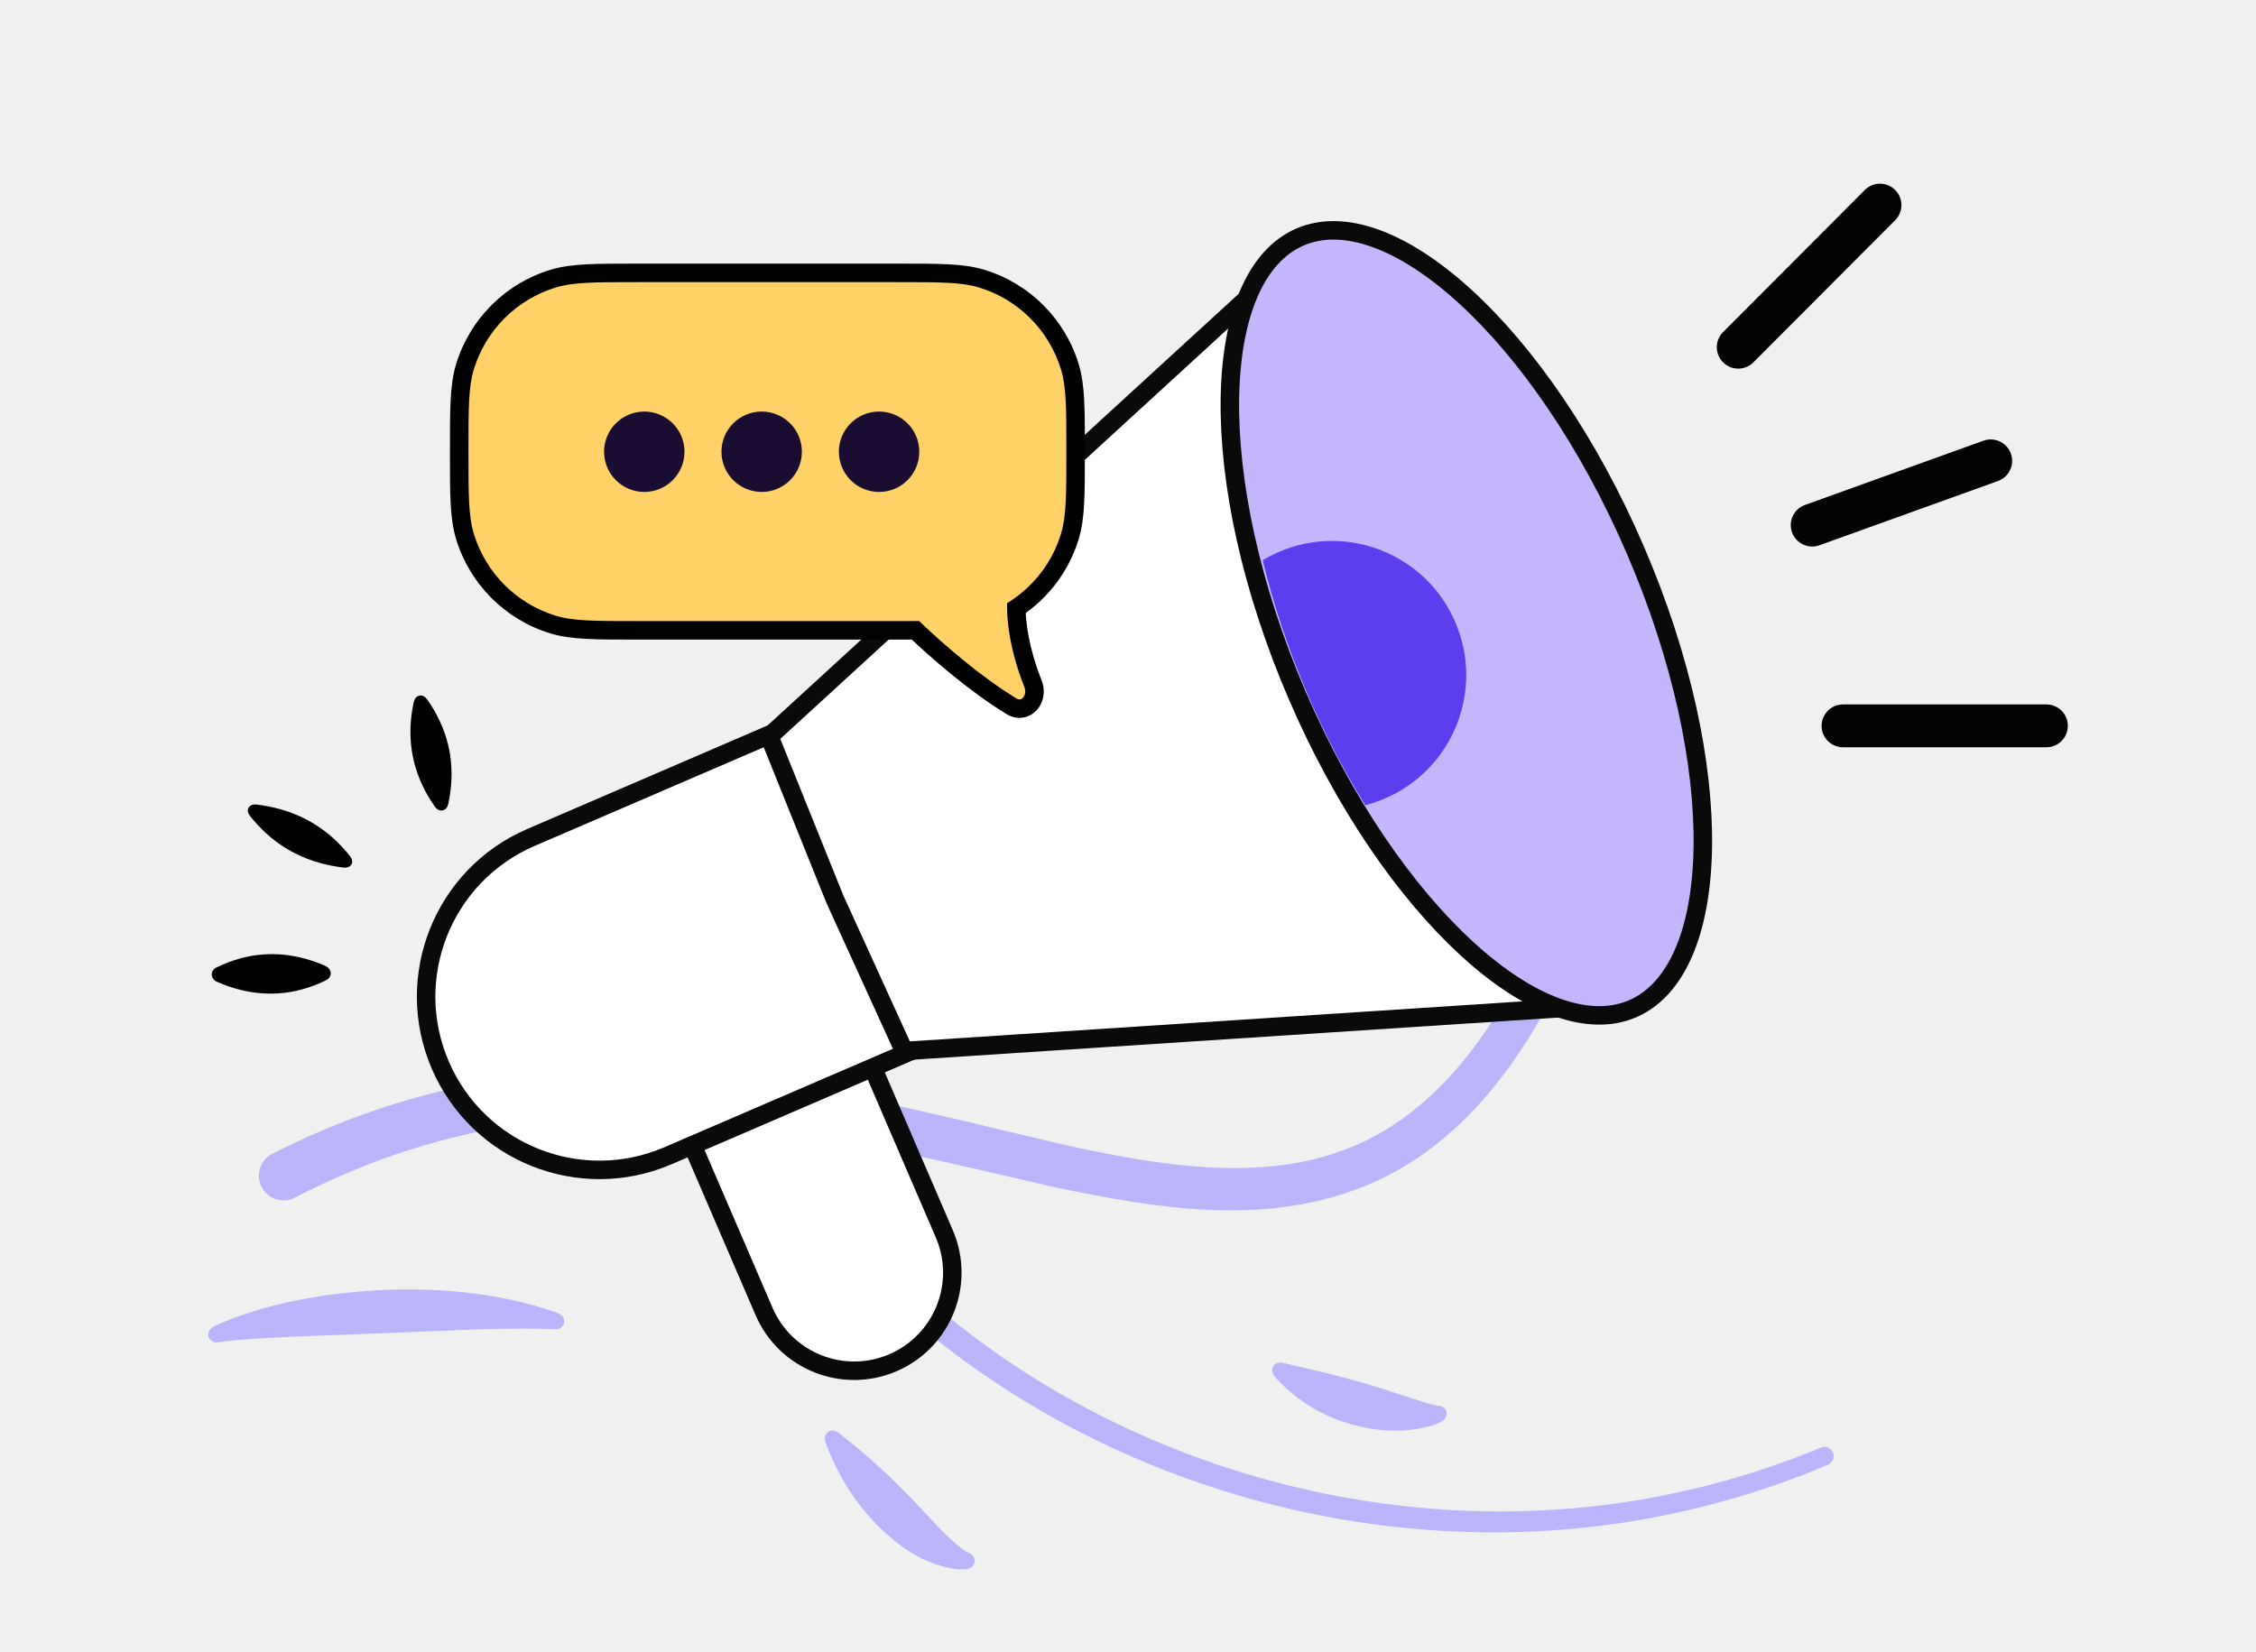
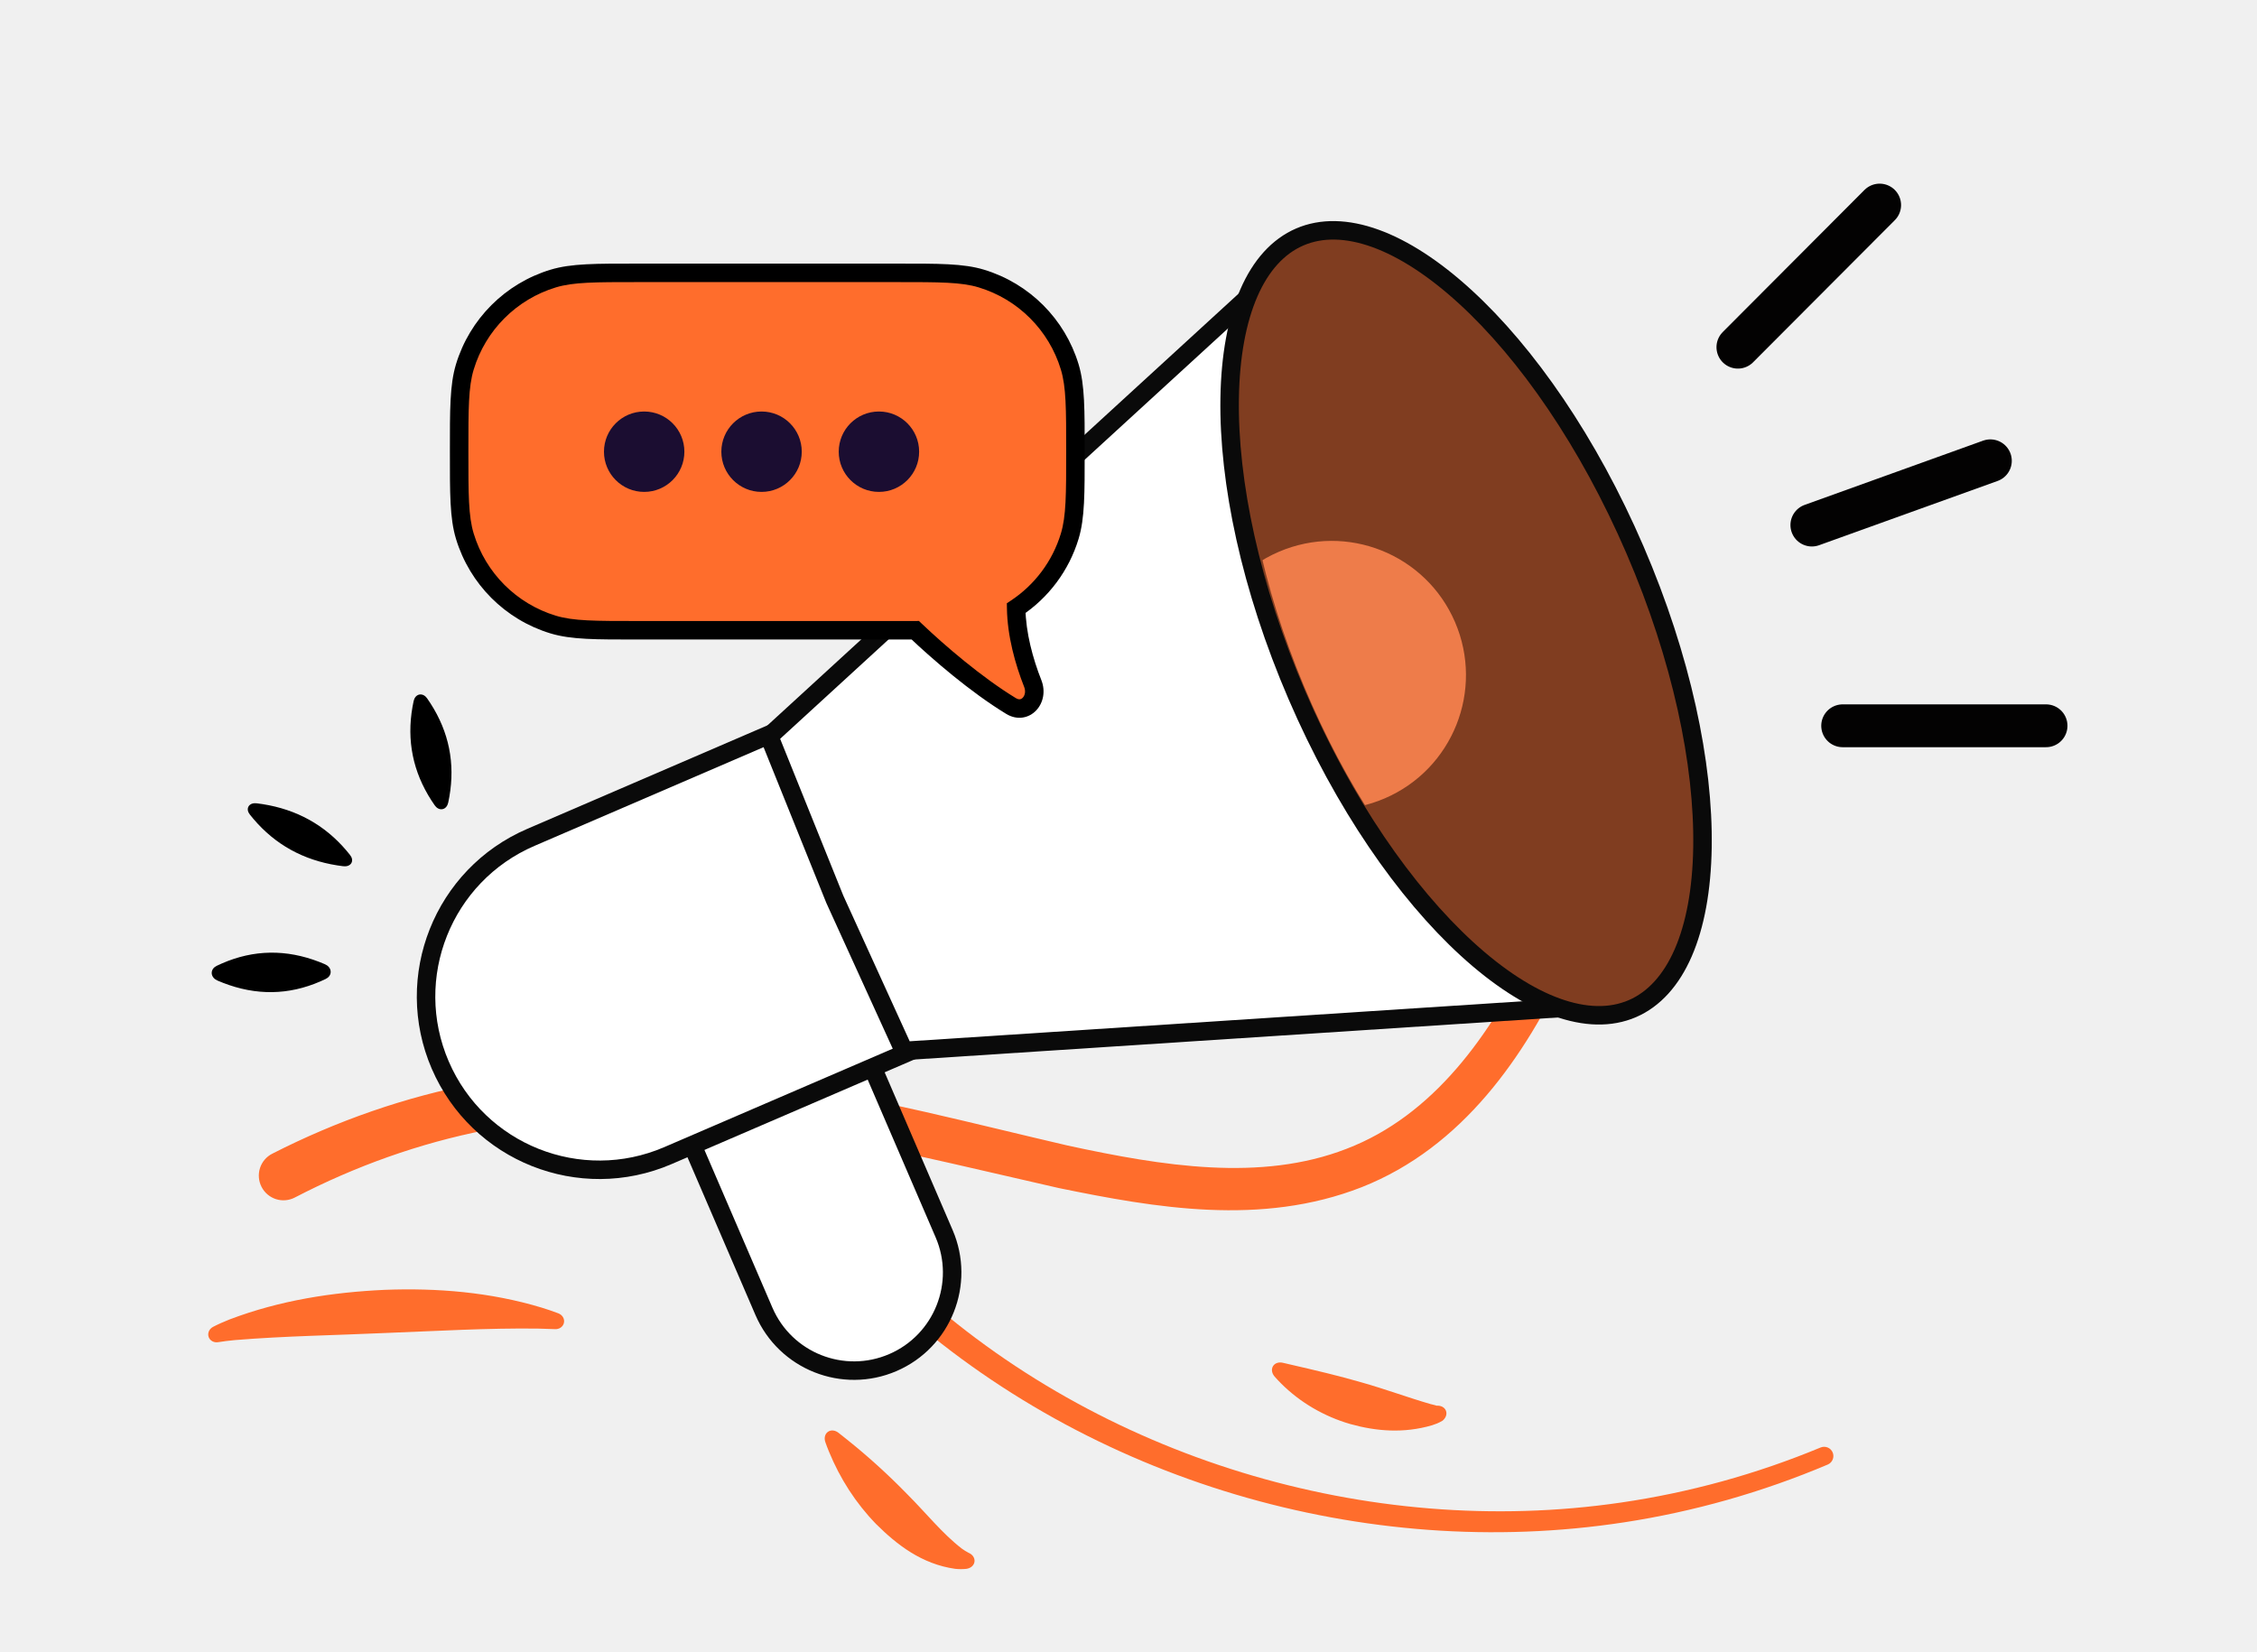
- <svg xmlns="http://www.w3.org/2000/svg" width="366" height="268" viewBox="0 0 366 268" fill="none">
-   <path d="M47.828 194.337C46.886 194.825 45.79 194.918 44.78 194.594C43.77 194.269 42.928 193.554 42.442 192.607C41.955 191.66 41.864 190.559 42.188 189.549C42.513 188.539 43.227 187.702 44.172 187.221C44.172 187.221 44.172 187.221 44.172 187.221C54.632 181.884 65.824 177.963 77.356 175.792C110.176 169.27 142.748 178.815 173.283 185.903C188.586 189.212 204.575 191.837 218.489 186.427C232.489 181.075 241.897 168.054 248.632 153.924C262.575 129.756 253.18 96.182 225.369 88.869C199.304 80.363 169.642 88.519 147.512 104.831C130.826 116.665 118.491 135.362 119.89 155.813C120.995 176.147 133.03 194.659 147.989 208.576C178.387 236.541 221.962 249.833 263.013 243.833C274.107 242.221 284.995 239.22 295.42 234.896C295.787 234.744 296.199 234.744 296.566 234.895C296.933 235.046 297.225 235.336 297.378 235.702C297.532 236.067 297.533 236.479 297.383 236.846C297.234 237.214 296.945 237.508 296.58 237.663C296.58 237.663 296.58 237.663 296.58 237.663C285.96 242.159 274.841 245.313 263.493 247.047C221.473 253.477 176.813 240.303 145.157 211.642C129.599 197.343 116.669 178.153 115.262 156.069C113.532 133.791 127.071 113.195 144.488 100.728C167.548 83.536 198.572 74.416 227.174 83.44C241.17 87.866 254.374 98.356 259.13 113.098C264.038 127.758 260.58 143.431 254.368 156.634C247.43 171.412 237.346 186.18 220.938 192.659C204.628 199.04 187.403 195.988 171.799 192.793C140.591 185.737 109.44 177.052 78.824 183.401C68.05 185.514 57.632 189.246 47.828 194.337Z" fill="#BAB4FA" />
-   <path d="M90.592 213.12C90.896 213.237 91.168 213.443 91.341 213.726C91.514 214.008 91.574 214.34 91.508 214.655C91.441 214.97 91.251 215.249 90.979 215.438C90.707 215.626 90.374 215.705 90.049 215.688C90.049 215.688 90.049 215.688 90.049 215.688C89.148 215.647 88.216 215.616 87.307 215.6C79.065 215.495 70.9 215.996 62.696 216.306C54.508 216.684 46.24 216.795 38.081 217.468C37.204 217.55 36.27 217.664 35.428 217.8C35.107 217.857 34.768 217.82 34.474 217.666C34.18 217.513 33.958 217.26 33.853 216.955C33.748 216.65 33.767 216.314 33.904 216.012C34.04 215.71 34.284 215.472 34.572 215.319C35.432 214.868 36.373 214.465 37.253 214.113C45.422 211.014 53.897 209.706 62.409 209.312C70.915 208.988 79.552 209.679 87.865 212.189C88.778 212.471 89.707 212.784 90.592 213.12Z" fill="#BAB4FA" />
-   <path d="M133.93 234.039C133.827 233.742 133.786 233.417 133.855 233.107C133.924 232.796 134.095 232.528 134.342 232.352C134.589 232.177 134.898 232.104 135.214 232.141C135.53 232.178 135.824 232.324 136.07 232.519C136.07 232.519 136.07 232.519 136.07 232.519C136.469 232.828 136.874 233.15 137.277 233.476C140.878 236.342 144.16 239.34 147.183 242.444C150.233 245.491 152.942 248.902 156.067 251.301C156.419 251.555 156.784 251.785 157.153 251.975C157.442 252.098 157.711 252.285 157.895 252.545C158.08 252.804 158.164 253.111 158.129 253.412C158.093 253.713 157.94 253.991 157.701 254.201C157.461 254.41 157.156 254.53 156.847 254.582C156.847 254.582 156.847 254.582 156.847 254.582C156.23 254.657 155.599 254.647 154.992 254.586C149.534 253.812 145.518 250.648 142.178 247.338C138.866 243.937 136.304 239.942 134.498 235.53C134.293 235.032 134.102 234.532 133.93 234.039Z" fill="#BAB4FA" />
-   <path d="M233.096 228.113C233.407 228.092 233.73 228.132 234.012 228.273C234.294 228.414 234.511 228.64 234.622 228.918C234.733 229.196 234.731 229.51 234.623 229.806C234.515 230.102 234.308 230.353 234.068 230.552C234.068 230.552 234.068 230.552 234.068 230.552C233.39 230.955 232.89 231.118 232.353 231.295C227.764 232.632 223.316 232.269 219.099 231.088C214.903 229.873 210.981 227.619 207.848 224.477C207.5 224.129 207.165 223.77 206.837 223.4C206.633 223.164 206.471 222.882 206.414 222.572C206.357 222.262 206.407 221.952 206.563 221.697C206.718 221.441 206.97 221.254 207.272 221.163C207.574 221.071 207.898 221.085 208.202 221.158C208.202 221.158 208.202 221.158 208.202 221.158C208.659 221.265 209.108 221.369 209.557 221.473C213.587 222.4 217.34 223.285 221.047 224.365C224.736 225.407 228.48 226.793 232.118 227.847C232.501 227.956 232.933 228.026 233.096 228.113Z" fill="#BAB4FA" />
-   <path d="M140.691 171.179L153.195 200.197C156.675 208.272 152.95 217.639 144.875 221.118C136.8 224.598 127.434 220.872 123.954 212.797L111.451 183.779L140.691 171.179Z" fill="white" stroke="#0A0A0A" stroke-width="3" />
-   <path d="M148.595 170.201L108.378 187.53C94.118 193.674 77.577 187.096 71.433 172.836C65.288 158.577 71.867 142.036 86.127 135.891L126.344 118.562L148.595 170.201Z" fill="white" stroke="#0A0A0A" stroke-width="3" />
-   <path d="M252.528 163.626L146.675 170.541L135.459 145.932L124.81 119.49L203.469 47.404L252.528 163.626Z" fill="white" stroke="#0A0A0A" stroke-width="3" />
-   <path d="M210.912 38.453C217.984 35.406 227.619 38.886 237.744 48.152C247.755 57.313 257.761 71.732 265.311 89.254C272.861 106.776 276.469 123.951 276.252 137.52C276.033 151.242 271.945 160.635 264.873 163.683C257.801 166.73 248.165 163.25 238.04 153.985C228.029 144.824 218.024 130.405 210.473 112.883C202.923 95.361 199.315 78.185 199.532 64.617C199.751 50.894 203.84 41.501 210.912 38.453Z" fill="#C4B5FD" stroke="#0A0A0A" stroke-width="3" />
-   <mask id="mask0_1456_3152" style="mask-type:alpha" maskUnits="userSpaceOnUse" x="201" y="40" width="74" height="121">
-     <path d="M214.506 43.74C220.284 41.331 228.537 44.135 237.645 52.67C246.556 61.021 255.471 74.174 262.143 90.176C268.814 106.178 271.882 121.767 271.542 133.976C271.195 146.453 267.379 154.29 261.601 156.699C255.823 159.107 247.57 156.302 238.462 147.767C229.551 139.416 220.636 126.264 213.965 110.262C207.293 94.26 204.225 78.67 204.565 66.462C204.912 53.985 208.729 46.149 214.506 43.74Z" fill="white" stroke="#0A0A0A" stroke-width="5.226" />
-   </mask>
-   <g mask="url(#mask0_1456_3152)">
-     <circle cx="216.093" cy="109.555" r="21.775" transform="rotate(-23.3111 216.093 109.555)" fill="#5C3EEF" />
+ <svg xmlns="http://www.w3.org/2000/svg" width="597" height="437" viewBox="0 0 597 437" fill="none">
+   <g id="1440w">
+     <g id="06 Â· Services">
+       <g id="Frame 396">
+         <g id="Services â cards">
+           <g id="container">
+             <g id="illustration">
+               <path id="Vector 215" d="M77.964 316.792C76.429 317.587 74.642 317.739 72.996 317.21C71.35 316.681 69.978 315.515 69.185 313.971C68.392 312.427 68.243 310.633 68.772 308.986C69.301 307.34 70.465 305.976 72.006 305.192C72.006 305.192 72.006 305.192 72.006 305.192C89.056 296.492 107.3 290.1 126.099 286.56C179.6 275.93 232.695 291.489 282.471 303.043C307.415 308.437 333.48 312.716 356.161 303.898C378.983 295.172 394.319 273.947 405.297 250.913C428.026 211.518 412.712 156.788 367.377 144.866C324.888 131 276.536 144.297 240.462 170.886C213.26 190.178 193.154 220.656 195.435 253.993C197.235 287.14 216.854 317.316 241.238 340.002C290.792 385.588 361.823 407.257 428.741 397.475C446.826 394.847 464.574 389.956 481.568 382.906C482.165 382.659 482.837 382.659 483.436 382.905C484.034 383.152 484.51 383.624 484.76 384.22C485.01 384.816 485.013 385.487 484.768 386.087C484.524 386.686 484.053 387.165 483.458 387.417C483.458 387.417 483.458 387.417 483.458 387.417C466.147 394.746 448.022 399.888 429.523 402.714C361.025 413.197 288.225 391.722 236.622 345C211.26 321.691 190.184 290.41 187.89 254.41C185.07 218.095 207.139 184.52 235.531 164.198C273.122 136.173 323.695 121.307 370.319 136.016C393.134 143.231 414.658 160.332 422.411 184.362C430.412 208.26 424.774 233.809 414.649 255.331C403.339 279.421 386.901 303.494 360.154 314.057C333.567 324.458 305.488 319.483 280.052 314.274C229.18 302.773 178.4 288.615 128.493 298.965C110.929 302.409 93.947 308.492 77.964 316.792Z" fill="#FF6D2C" />
+               <path id="Vector 317" d="M147.678 347.411C148.174 347.601 148.617 347.937 148.899 348.398C149.181 348.859 149.28 349.399 149.171 349.913C149.062 350.427 148.753 350.881 148.309 351.189C147.865 351.496 147.324 351.625 146.793 351.597C146.793 351.597 146.793 351.597 146.793 351.597C145.325 351.53 143.806 351.479 142.324 351.453C128.888 351.283 115.579 352.099 102.205 352.605C88.858 353.22 75.38 353.401 62.08 354.499C60.65 354.631 59.127 354.818 57.755 355.04C57.231 355.133 56.678 355.072 56.2 354.821C55.721 354.572 55.358 354.159 55.187 353.662C55.016 353.166 55.047 352.617 55.27 352.125C55.492 351.633 55.891 351.244 56.359 350.995C57.761 350.26 59.296 349.603 60.73 349.029C74.046 343.978 87.862 341.846 101.737 341.203C115.603 340.674 129.682 341.802 143.233 345.893C144.722 346.353 146.236 346.863 147.678 347.411Z" fill="#FF6D2C" />
+               <path id="Vector 318" d="M218.321 381.511C218.154 381.027 218.086 380.497 218.199 379.991C218.311 379.485 218.589 379.048 218.992 378.761C219.395 378.475 219.899 378.356 220.414 378.417C220.929 378.477 221.407 378.715 221.809 379.032C221.809 379.032 221.809 379.032 221.809 379.032C222.459 379.537 223.119 380.061 223.778 380.592C229.647 385.265 234.997 390.151 239.925 395.212C244.897 400.179 249.313 405.74 254.407 409.65C254.981 410.063 255.575 410.439 256.178 410.749C256.649 410.949 257.087 411.254 257.387 411.677C257.687 412.1 257.825 412.599 257.767 413.09C257.71 413.581 257.46 414.035 257.07 414.376C256.68 414.718 256.182 414.913 255.678 414.999C255.678 414.999 255.678 414.999 255.678 414.999C254.673 415.12 253.643 415.103 252.655 415.005C243.757 413.743 237.211 408.584 231.766 403.189C226.367 397.645 222.191 391.134 219.247 383.941C218.913 383.13 218.601 382.315 218.321 381.511Z" fill="#FF6D2C" />
+               <path id="Vector 319" d="M379.973 371.849C380.48 371.815 381.006 371.881 381.466 372.11C381.926 372.339 382.28 372.708 382.461 373.161C382.641 373.614 382.638 374.126 382.462 374.608C382.286 375.091 381.949 375.5 381.557 375.824C381.557 375.824 381.557 375.824 381.557 375.824C380.452 376.482 379.638 376.747 378.761 377.037C371.281 379.215 364.03 378.623 357.157 376.699C350.317 374.718 343.924 371.043 338.817 365.923C338.25 365.354 337.702 364.77 337.168 364.166C336.835 363.781 336.572 363.321 336.479 362.816C336.385 362.311 336.467 361.806 336.721 361.389C336.975 360.973 337.385 360.668 337.877 360.519C338.369 360.37 338.898 360.393 339.393 360.511C339.393 360.511 339.393 360.511 339.393 360.511C340.138 360.686 340.871 360.855 341.602 361.025C348.171 362.536 354.289 363.979 360.333 365.739C366.346 367.437 372.448 369.698 378.379 371.416C379.004 371.593 379.707 371.707 379.973 371.849Z" fill="#FF6D2C" />
+               <g id="Group 38">
+                 <g id="Group 37">
+                   <path id="Rectangle 120" d="M229.347 279.039L249.73 326.344C255.402 339.506 249.329 354.775 236.166 360.446C223.004 366.118 207.736 360.045 202.064 346.883L181.681 299.579L229.347 279.039Z" fill="white" stroke="#0A0A0A" stroke-width="4.89" />
+                   <path id="Rectangle 121" d="M242.23 277.445L176.671 305.694C153.426 315.71 126.463 304.986 116.447 281.742C106.431 258.497 117.155 231.534 140.4 221.518L205.958 193.269L242.23 277.445Z" fill="white" stroke="#0A0A0A" stroke-width="4.89" />
+                   <path id="Rectangle 122" d="M411.651 266.729L239.098 278L220.816 237.885L203.456 194.782L331.679 77.272L411.651 266.729Z" fill="white" stroke="#0A0A0A" stroke-width="4.89" />
+                   <path id="Ellipse 330" d="M343.809 62.684C355.337 57.716 371.043 63.389 387.548 78.493C403.867 93.426 420.178 116.93 432.486 145.493C444.794 174.057 450.675 202.055 450.321 224.173C449.963 246.542 443.299 261.854 431.771 266.822C420.243 271.789 404.537 266.116 388.032 251.013C371.712 236.079 355.402 212.575 343.094 184.012C330.786 155.449 324.905 127.451 325.259 105.333C325.616 82.963 332.28 67.651 343.809 62.684Z" fill="#803D20" stroke="#0A0A0A" stroke-width="4.89" />
+                   <g id="Mask group">
+                     <mask id="mask0_1626_43139" style="mask-type:alpha" maskUnits="userSpaceOnUse" x="329" y="65" width="118" height="197">
+                       <path id="Ellipse 332" d="M349.672 71.299C359.09 67.372 372.542 71.944 387.389 85.857C401.916 99.47 416.448 120.91 427.324 146.995C438.199 173.08 443.2 198.493 442.646 218.394C442.079 238.734 435.859 251.507 426.44 255.434C417.022 259.361 403.57 254.789 388.723 240.876C374.196 227.262 359.663 205.823 348.788 179.737C337.913 153.652 332.912 128.24 333.466 108.339C334.033 87.999 340.253 75.226 349.672 71.299Z" fill="white" stroke="#0A0A0A" stroke-width="8.519" />
+                     </mask>
+                     <g mask="url(#mask0_1626_43139)">
+                       <circle id="Ellipse 331" cx="352.261" cy="178.585" r="35.496" transform="rotate(-23.3111 352.261 178.585)" fill="#EE7C4A" />
+                     </g>
+                   </g>
+                   <g id="Group 36">
+                     <g id="Union">
+                       <path d="M168.723 72.177C157.526 72.177 151.386 72.15 146.323 73.686C135.122 77.083 126.356 85.85 122.958 97.051C121.423 102.113 121.449 108.254 121.449 119.45C121.449 130.647 121.423 136.787 122.958 141.85C126.356 153.051 135.122 161.816 146.323 165.214C151.386 166.75 157.526 166.724 168.723 166.724L237.188 166.724C238.944 166.724 240.577 166.722 242.1 166.717C248.285 172.605 258.192 181.136 267.429 186.761C271.228 189.075 274.809 184.961 273.179 180.822C270.861 174.939 268.897 167.83 268.788 160.88C275.492 156.432 280.556 149.746 282.951 141.85C284.487 136.787 284.461 130.647 284.461 119.45C284.461 108.254 284.487 102.113 282.951 97.051C279.553 85.85 270.788 77.083 259.587 73.686C254.525 72.15 248.384 72.177 237.188 72.177L168.723 72.177Z" fill="#FF6D2C" />
+                       <path d="M168.723 72.177L168.723 74.622L168.723 72.177ZM146.323 73.686L145.614 71.346L145.614 71.346L146.323 73.686ZM122.958 97.051L120.618 96.341L120.618 96.341L122.958 97.051ZM121.449 119.45L123.894 119.45V119.45L121.449 119.45ZM122.958 141.85L120.618 142.559L120.618 142.559L122.958 141.85ZM146.323 165.214L145.614 167.554L145.614 167.554L146.323 165.214ZM168.723 166.724L168.723 169.169L168.723 166.724ZM237.188 166.724L237.188 164.278V164.278L237.188 166.724ZM242.1 166.717L242.092 164.272L243.074 164.269L243.786 164.946L242.1 166.717ZM267.429 186.761L266.157 188.849L266.157 188.849L267.429 186.761ZM273.179 180.822L275.454 179.926L275.454 179.926L273.179 180.822ZM268.788 160.88L266.343 160.918L266.322 159.582L267.436 158.842L268.788 160.88ZM282.951 141.85L285.291 142.559L285.291 142.559L282.951 141.85ZM284.461 119.45L282.016 119.45V119.45L284.461 119.45ZM282.951 97.051L285.291 96.341L285.291 96.341L282.951 97.051ZM259.587 73.686L260.297 71.346L260.297 71.346L259.587 73.686ZM237.188 72.177L237.188 74.622V74.622L237.188 72.177ZM168.723 72.177L168.723 74.622C157.352 74.622 151.662 74.621 147.033 76.025L146.323 73.686L145.614 71.346C151.11 69.679 157.701 69.732 168.723 69.732L168.723 72.177ZM146.323 73.686L147.033 76.025C136.614 79.186 128.459 87.341 125.298 97.761L122.958 97.051L120.618 96.341C124.253 84.359 133.631 74.981 145.614 71.346L146.323 73.686ZM122.958 97.051L125.298 97.761C123.894 102.389 123.894 108.08 123.894 119.45L121.449 119.45L119.004 119.45C119.004 108.428 118.951 101.837 120.618 96.341L122.958 97.051ZM121.449 119.45L123.894 119.45C123.894 130.821 123.894 136.511 125.298 141.14L122.958 141.85L120.618 142.559C118.951 137.063 119.004 130.472 119.004 119.45L121.449 119.45ZM122.958 141.85L125.298 141.14C128.459 151.559 136.613 159.713 147.033 162.874L146.323 165.214L145.614 167.554C133.631 163.919 124.253 154.542 120.618 142.559L122.958 141.85ZM146.323 165.214L147.033 162.874C151.662 164.278 157.352 164.278 168.723 164.278L168.723 166.724L168.723 169.169C157.7 169.169 151.11 169.221 145.614 167.554L146.323 165.214ZM168.723 166.724L168.723 164.278L237.188 164.278L237.188 166.724L237.188 169.169L168.723 169.169L168.723 166.724ZM237.188 166.724L237.188 164.278C238.943 164.278 240.572 164.277 242.092 164.272L242.1 166.717L242.107 169.162C240.581 169.167 238.946 169.169 237.188 169.169L237.188 166.724ZM242.1 166.717L243.786 164.946C249.918 170.784 259.68 179.179 268.701 184.672L267.429 186.761L266.157 188.849C256.704 183.092 246.652 174.426 240.414 168.488L242.1 166.717ZM267.429 186.761L268.701 184.672C269.213 184.984 269.578 185.005 269.802 184.972C270.042 184.937 270.304 184.811 270.548 184.548C271.048 184.01 271.389 182.95 270.904 181.719L273.179 180.822L275.454 179.926C276.599 182.833 275.965 185.9 274.132 187.875C272.201 189.955 269.082 190.63 266.157 188.849L267.429 186.761ZM273.179 180.822L270.904 181.719C268.525 175.681 266.458 168.268 266.343 160.918L268.788 160.88L271.233 160.842C271.336 167.393 273.196 174.197 275.454 179.926L273.179 180.822ZM268.788 160.88L267.436 158.842C273.673 154.704 278.383 148.485 280.611 141.14L282.951 141.85L285.291 142.559C282.728 151.008 277.311 158.159 270.14 162.917L268.788 160.88ZM282.951 141.85L280.611 141.14C282.015 136.511 282.016 130.821 282.016 119.45L284.461 119.45L286.906 119.45C286.906 130.473 286.958 137.063 285.291 142.559L282.951 141.85ZM284.461 119.45L282.016 119.45C282.016 108.08 282.015 102.389 280.611 97.761L282.951 97.051L285.291 96.341C286.958 101.837 286.906 108.428 286.906 119.45L284.461 119.45ZM282.951 97.051L280.611 97.761C277.451 87.341 269.297 79.186 258.877 76.025L259.587 73.686L260.297 71.346C272.28 74.981 281.656 84.359 285.291 96.341L282.951 97.051ZM259.587 73.686L258.877 76.025C254.249 74.621 248.558 74.622 237.188 74.622L237.188 72.177L237.188 69.732C248.21 69.732 254.801 69.678 260.297 71.346L259.587 73.686ZM237.188 72.177L237.188 74.622L168.723 74.622L168.723 72.177L168.723 69.732L237.188 69.732L237.188 72.177Z" fill="black" />
+                     </g>
+                     <g id="Frame 133">
+                       <circle id="Ellipse 301" cx="10.634" cy="10.634" r="10.634" transform="matrix(-1 8.6157e-09 8.6157e-09 1 243.12 108.855)" fill="#1B0D31" />
+                       <circle id="Ellipse 302" cx="10.634" cy="10.634" r="10.634" transform="matrix(-1 8.6157e-09 8.6157e-09 1 212.072 108.855)" fill="#1B0D31" />
+                       <circle id="Ellipse 303" cx="10.634" cy="10.634" r="10.634" transform="matrix(-1 8.6157e-09 8.6157e-09 1 181.024 108.855)" fill="#1B0D31" />
+                     </g>
+                   </g>
+                 </g>
+                 <path id="Vector 353" d="M459.693 91.839L497.186 54.247" stroke="#030202" stroke-width="11.331" stroke-linecap="round" />
+                 <path id="Vector 354" d="M479.257 138.893L526.471 121.896" stroke="#030202" stroke-width="11.331" stroke-linecap="round" />
+                 <path id="Vector 355" d="M487.405 191.991H541.199" stroke="#030202" stroke-width="11.331" stroke-linecap="round" />
+                 <path id="Vector" d="M112.999 184.766C112.758 184.428 112.463 184.117 112.092 183.92C111.722 183.72 111.309 183.651 110.918 183.729C110.525 183.809 110.174 184.032 109.908 184.36C109.645 184.686 109.491 185.086 109.404 185.491C109.295 185.99 109.198 186.487 109.111 186.982C108.328 191.436 108.356 195.726 109.191 199.854C110.025 203.982 111.668 207.946 114.121 211.748C114.393 212.17 114.675 212.59 114.97 213.008C115.208 213.347 115.505 213.657 115.874 213.855C116.246 214.054 116.657 214.124 117.05 214.045C117.441 213.966 117.795 213.742 118.058 213.414C118.323 213.089 118.474 212.688 118.565 212.283C118.671 211.785 118.767 211.288 118.854 210.793C119.637 206.339 119.613 202.048 118.778 197.92C117.943 193.793 116.298 189.828 113.845 186.027C113.572 185.605 113.29 185.184 112.999 184.766Z" fill="black" />
+                 <path id="Vector_2" d="M67.918 212.499C67.505 212.452 67.072 212.463 66.677 212.596C66.281 212.73 65.955 212.972 65.759 213.298C65.559 213.623 65.497 214.013 65.569 214.406C65.644 214.798 65.848 215.16 66.095 215.48C66.406 215.872 66.72 216.258 67.041 216.633C69.92 220.024 73.21 222.742 76.909 224.791C80.609 226.84 84.718 228.219 89.239 228.926C89.739 229.005 90.248 229.077 90.759 229.139C91.175 229.186 91.606 229.176 92.002 229.042C92.396 228.909 92.722 228.666 92.921 228.34C93.121 228.015 93.181 227.626 93.109 227.233C93.034 226.84 92.832 226.478 92.582 226.158C92.272 225.766 91.958 225.38 91.638 225.005C88.758 221.614 85.468 218.896 81.768 216.847C78.069 214.798 73.959 213.419 69.441 212.712C68.939 212.634 68.43 212.562 67.918 212.499Z" fill="black" />
+                 <path id="Vector_3" d="M57.34 255.482C56.968 255.664 56.615 255.914 56.364 256.264C56.112 256.614 55.981 257.033 56.003 257.459C56.025 257.887 56.2 258.301 56.486 258.643C56.773 258.986 57.151 259.223 57.542 259.395C58.031 259.604 58.518 259.804 59.003 259.992C63.382 261.69 67.717 262.507 72.005 262.443C76.293 262.38 80.534 261.436 84.731 259.612C85.199 259.408 85.665 259.197 86.129 258.972C86.501 258.79 86.854 258.54 87.106 258.19C87.357 257.84 87.488 257.421 87.466 256.995C87.444 256.567 87.272 256.153 86.983 255.811C86.696 255.468 86.318 255.231 85.927 255.059C85.441 254.85 84.953 254.649 84.466 254.461C80.087 252.764 75.752 251.947 71.464 252.011C67.176 252.074 62.935 253.018 58.738 254.842C58.272 255.045 57.806 255.257 57.34 255.482Z" fill="black" />
+               </g>
+             </g>
+           </g>
+         </g>
+       </g>
+     </g>
  </g>
-   <path d="M103.5 44.279C96.631 44.279 92.864 44.263 89.759 45.205C82.887 47.289 77.51 52.666 75.426 59.538C74.484 62.643 74.5 66.41 74.5 73.279C74.5 80.147 74.484 83.915 75.426 87.02C77.51 93.891 82.887 99.269 89.759 101.353C92.864 102.295 96.631 102.279 103.5 102.279L145.5 102.279C146.578 102.279 147.579 102.278 148.514 102.275C152.308 105.887 158.386 111.12 164.053 114.571C166.383 115.99 168.58 113.466 167.58 110.927C166.158 107.317 164.953 102.956 164.887 98.692C168.998 95.963 172.105 91.864 173.574 87.02C174.516 83.915 174.5 80.147 174.5 73.279C174.5 66.41 174.516 62.643 173.574 59.538C171.49 52.666 166.112 47.289 159.241 45.205C156.136 44.263 152.368 44.279 145.5 44.279L103.5 44.279Z" fill="#FFD166" />
-   <path d="M103.5 44.279L103.5 45.779V45.779L103.5 44.279ZM89.759 45.205L89.323 43.769L89.323 43.769L89.759 45.205ZM75.426 59.538L73.99 59.102L73.99 59.102L75.426 59.538ZM74.5 73.279L76 73.279L74.5 73.279ZM75.426 87.02L73.99 87.456L73.99 87.456L75.426 87.02ZM89.759 101.353L89.323 102.788L89.323 102.788L89.759 101.353ZM103.5 102.279L103.5 100.779V100.779L103.5 102.279ZM145.5 102.279L145.5 100.779L145.5 102.279ZM148.514 102.275L148.509 100.775L149.111 100.773L149.548 101.188L148.514 102.275ZM164.053 114.571L163.272 115.852L163.272 115.852L164.053 114.571ZM167.58 110.927L166.184 111.477L166.184 111.477L167.58 110.927ZM164.887 98.692L163.387 98.715L163.374 97.895L164.057 97.442L164.887 98.692ZM173.574 87.02L175.009 87.456L175.009 87.456L173.574 87.02ZM174.5 73.279L173 73.279L174.5 73.279ZM173.574 59.538L175.009 59.102L175.009 59.102L173.574 59.538ZM159.241 45.205L159.676 43.769L159.677 43.769L159.241 45.205ZM145.5 44.279L145.5 42.779L145.5 44.279ZM103.5 44.279L103.5 45.779C96.524 45.779 93.034 45.779 90.194 46.64L89.759 45.205L89.323 43.769C92.695 42.746 96.738 42.779 103.5 42.779L103.5 44.279ZM89.759 45.205L90.194 46.64C83.802 48.579 78.8 53.581 76.861 59.973L75.426 59.538L73.99 59.102C76.22 51.752 81.972 45.999 89.323 43.769L89.759 45.205ZM75.426 59.538L76.861 59.973C76 62.812 76 66.303 76 73.279L74.5 73.279L73 73.279C73 66.517 72.967 62.474 73.99 59.102L75.426 59.538ZM74.5 73.279L76 73.279C76 80.254 76 83.745 76.861 86.585L75.426 87.02L73.99 87.456C72.967 84.084 73 80.041 73 73.279L74.5 73.279ZM75.426 87.02L76.861 86.585C78.8 92.977 83.802 97.979 90.194 99.918L89.759 101.353L89.323 102.788C81.972 100.559 76.22 94.806 73.99 87.456L75.426 87.02ZM89.759 101.353L90.194 99.918C93.034 100.779 96.524 100.779 103.5 100.779L103.5 102.279L103.5 103.779C96.738 103.779 92.695 103.811 89.323 102.788L89.759 101.353ZM103.5 102.279L103.5 100.779L145.5 100.779L145.5 102.279L145.5 103.779L103.5 103.779L103.5 102.279ZM145.5 102.279L145.5 100.779C146.577 100.779 147.577 100.778 148.509 100.775L148.514 102.275L148.518 103.775C147.582 103.778 146.578 103.779 145.5 103.779L145.5 102.279ZM148.514 102.275L149.548 101.188C153.31 104.77 159.299 109.92 164.833 113.29L164.053 114.571L163.272 115.852C157.474 112.32 151.306 107.004 147.479 103.361L148.514 102.275ZM164.053 114.571L164.833 113.29C165.147 113.481 165.371 113.494 165.508 113.473C165.655 113.452 165.816 113.374 165.966 113.213C166.273 112.883 166.482 112.233 166.184 111.477L167.58 110.927L168.976 110.377C169.678 112.161 169.289 114.042 168.165 115.254C166.98 116.53 165.067 116.945 163.272 115.852L164.053 114.571ZM167.58 110.927L166.184 111.477C164.725 107.772 163.457 103.225 163.387 98.715L164.887 98.692L166.386 98.669C166.449 102.688 167.591 106.862 168.976 110.377L167.58 110.927ZM164.887 98.692L164.057 97.442C167.882 94.903 170.772 91.09 172.139 86.585L173.574 87.02L175.009 87.456C173.437 92.638 170.114 97.023 165.716 99.942L164.887 98.692ZM173.574 87.02L172.139 86.585C173 83.745 173 80.254 173 73.279L174.5 73.279L176 73.279C176 80.041 176.032 84.084 175.009 87.456L173.574 87.02ZM174.5 73.279L173 73.279C173 66.303 173 62.812 172.139 59.973L173.574 59.538L175.009 59.102C176.032 62.474 176 66.517 176 73.279L174.5 73.279ZM173.574 59.538L172.139 59.973C170.2 53.581 165.198 48.579 158.806 46.64L159.241 45.205L159.677 43.769C167.027 45.999 172.78 51.751 175.009 59.102L173.574 59.538ZM159.241 45.205L158.806 46.64C155.966 45.779 152.475 45.779 145.5 45.779L145.5 44.279L145.5 42.779C152.262 42.779 156.305 42.746 159.676 43.769L159.241 45.205ZM145.5 44.279L145.5 45.779L103.5 45.779L103.5 44.279L103.5 42.779L145.5 42.779L145.5 44.279Z" fill="black" />
-   <circle cx="6.523" cy="6.523" r="6.523" transform="matrix(-1 8.6157e-09 8.6157e-09 1 149.14 66.7788)" fill="#1B0D31" />
-   <circle cx="6.523" cy="6.523" r="6.523" transform="matrix(-1 8.6157e-09 8.6157e-09 1 130.093 66.7788)" fill="#1B0D31" />
-   <circle cx="6.523" cy="6.523" r="6.523" transform="matrix(-1 8.6157e-09 8.6157e-09 1 111.047 66.7788)" fill="#1B0D31" />
-   <path d="M282 56.34L305 33.279" stroke="#030202" stroke-width="6.951" stroke-linecap="round" />
-   <path d="M294 85.206L322.963 74.779" stroke="#030202" stroke-width="6.951" stroke-linecap="round" />
-   <path d="M299 117.779H332" stroke="#030202" stroke-width="6.951" stroke-linecap="round" />
-   <path d="M69.318 113.509C69.17 113.302 68.989 113.111 68.761 112.99C68.534 112.867 68.281 112.824 68.041 112.873C67.8 112.922 67.585 113.059 67.422 113.26C67.26 113.46 67.166 113.707 67.112 113.955C67.046 114.262 66.986 114.567 66.933 114.871C66.453 117.607 66.469 120.243 66.981 122.779C67.494 125.315 68.501 127.75 70.006 130.086C70.173 130.345 70.346 130.603 70.527 130.86C70.673 131.068 70.855 131.259 71.082 131.38C71.31 131.503 71.562 131.545 71.803 131.497C72.043 131.448 72.26 131.311 72.421 131.109C72.584 130.909 72.677 130.663 72.732 130.415C72.797 130.108 72.856 129.803 72.91 129.499C73.39 126.763 73.375 124.127 72.863 121.591C72.351 119.055 71.341 116.62 69.837 114.284C69.67 114.025 69.497 113.767 69.318 113.509Z" fill="black" />
-   <path d="M41.663 130.548C41.41 130.519 41.144 130.526 40.902 130.608C40.659 130.69 40.459 130.839 40.338 131.039C40.216 131.238 40.178 131.478 40.222 131.719C40.268 131.961 40.393 132.183 40.545 132.38C40.735 132.62 40.928 132.857 41.125 133.088C42.891 135.171 44.909 136.841 47.179 138.1C49.448 139.358 51.969 140.206 54.742 140.64C55.049 140.688 55.361 140.732 55.675 140.771C55.93 140.799 56.194 140.793 56.438 140.711C56.679 140.629 56.879 140.48 57.001 140.28C57.124 140.08 57.161 139.841 57.116 139.6C57.071 139.358 56.947 139.136 56.793 138.939C56.603 138.699 56.41 138.461 56.214 138.231C54.447 136.148 52.429 134.478 50.16 133.219C47.89 131.961 45.369 131.113 42.597 130.679C42.289 130.631 41.977 130.586 41.663 130.548Z" fill="black" />
-   <path d="M35.175 156.953C34.947 157.065 34.73 157.219 34.575 157.434C34.421 157.649 34.341 157.906 34.354 158.168C34.368 158.431 34.475 158.685 34.651 158.896C34.827 159.106 35.058 159.252 35.298 159.357C35.598 159.486 35.897 159.609 36.195 159.724C38.881 160.767 41.54 161.269 44.171 161.23C46.801 161.191 49.403 160.611 51.978 159.491C52.265 159.365 52.551 159.235 52.835 159.098C53.063 158.986 53.28 158.832 53.434 158.617C53.589 158.402 53.669 158.145 53.655 157.883C53.642 157.62 53.536 157.366 53.359 157.155C53.183 156.945 52.951 156.799 52.712 156.694C52.413 156.565 52.114 156.442 51.815 156.327C49.129 155.284 46.47 154.782 43.839 154.821C41.209 154.86 38.607 155.44 36.032 156.56C35.746 156.685 35.46 156.815 35.175 156.953Z" fill="black" />
</svg>
